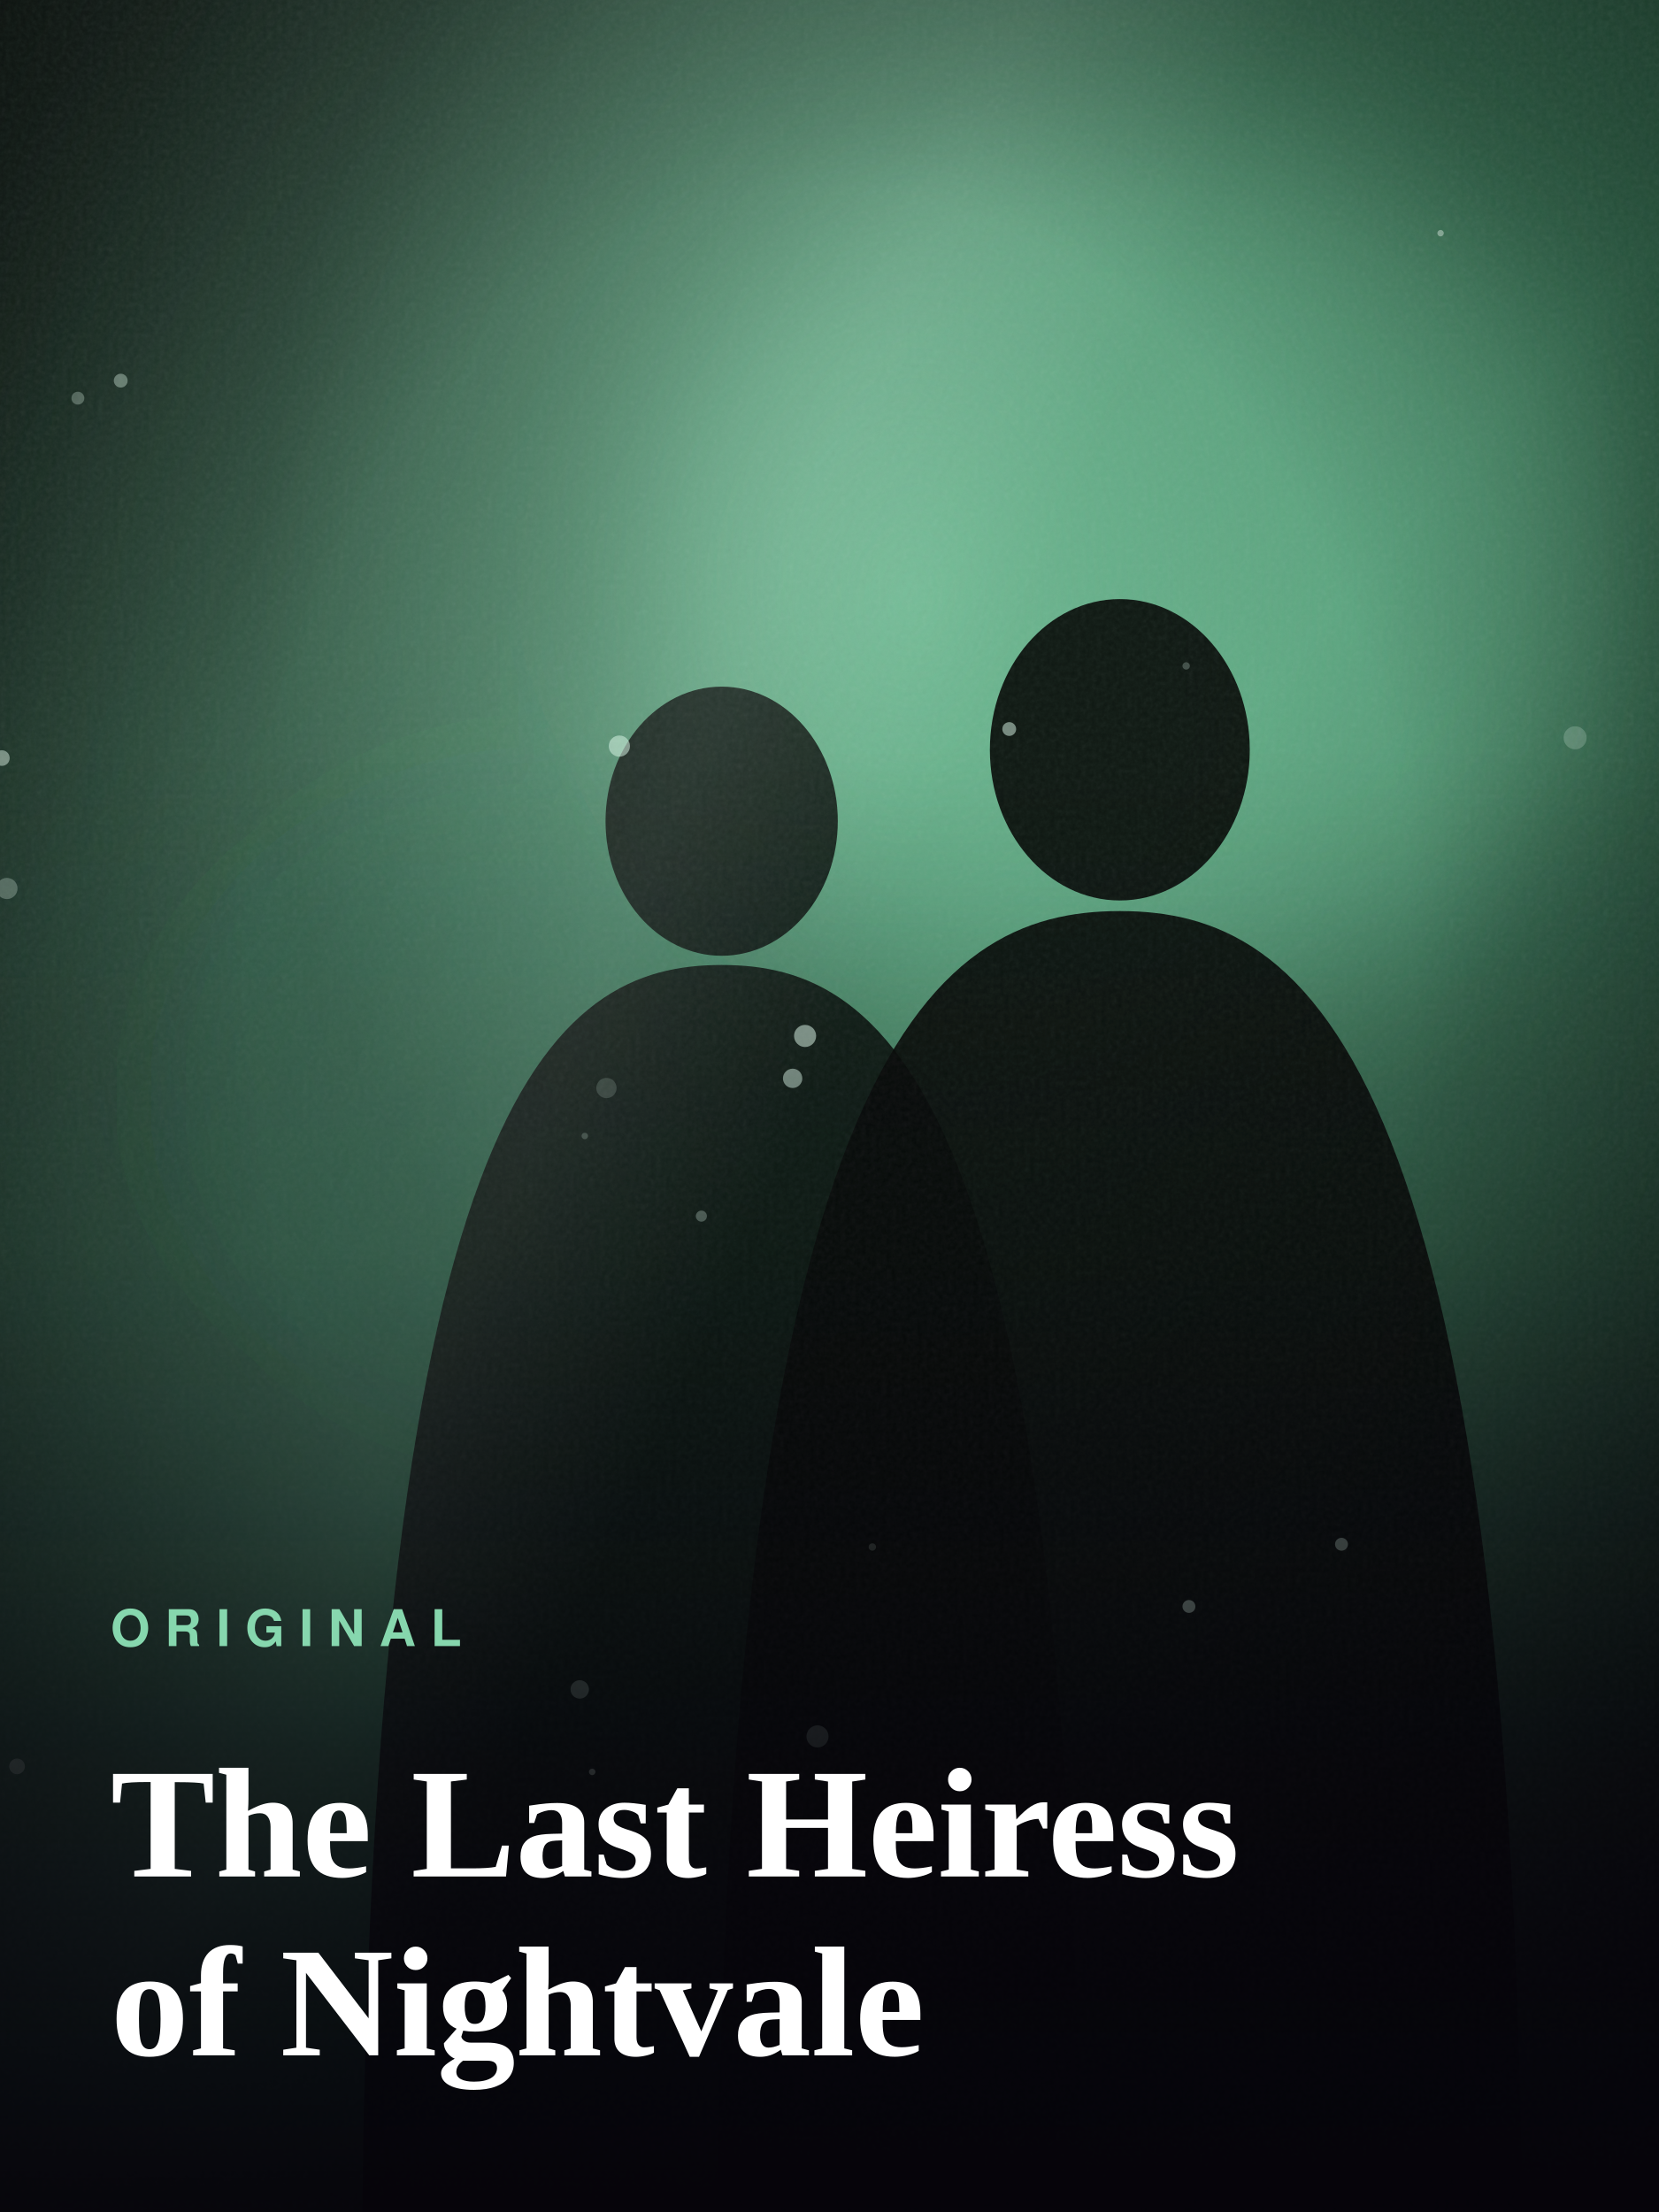
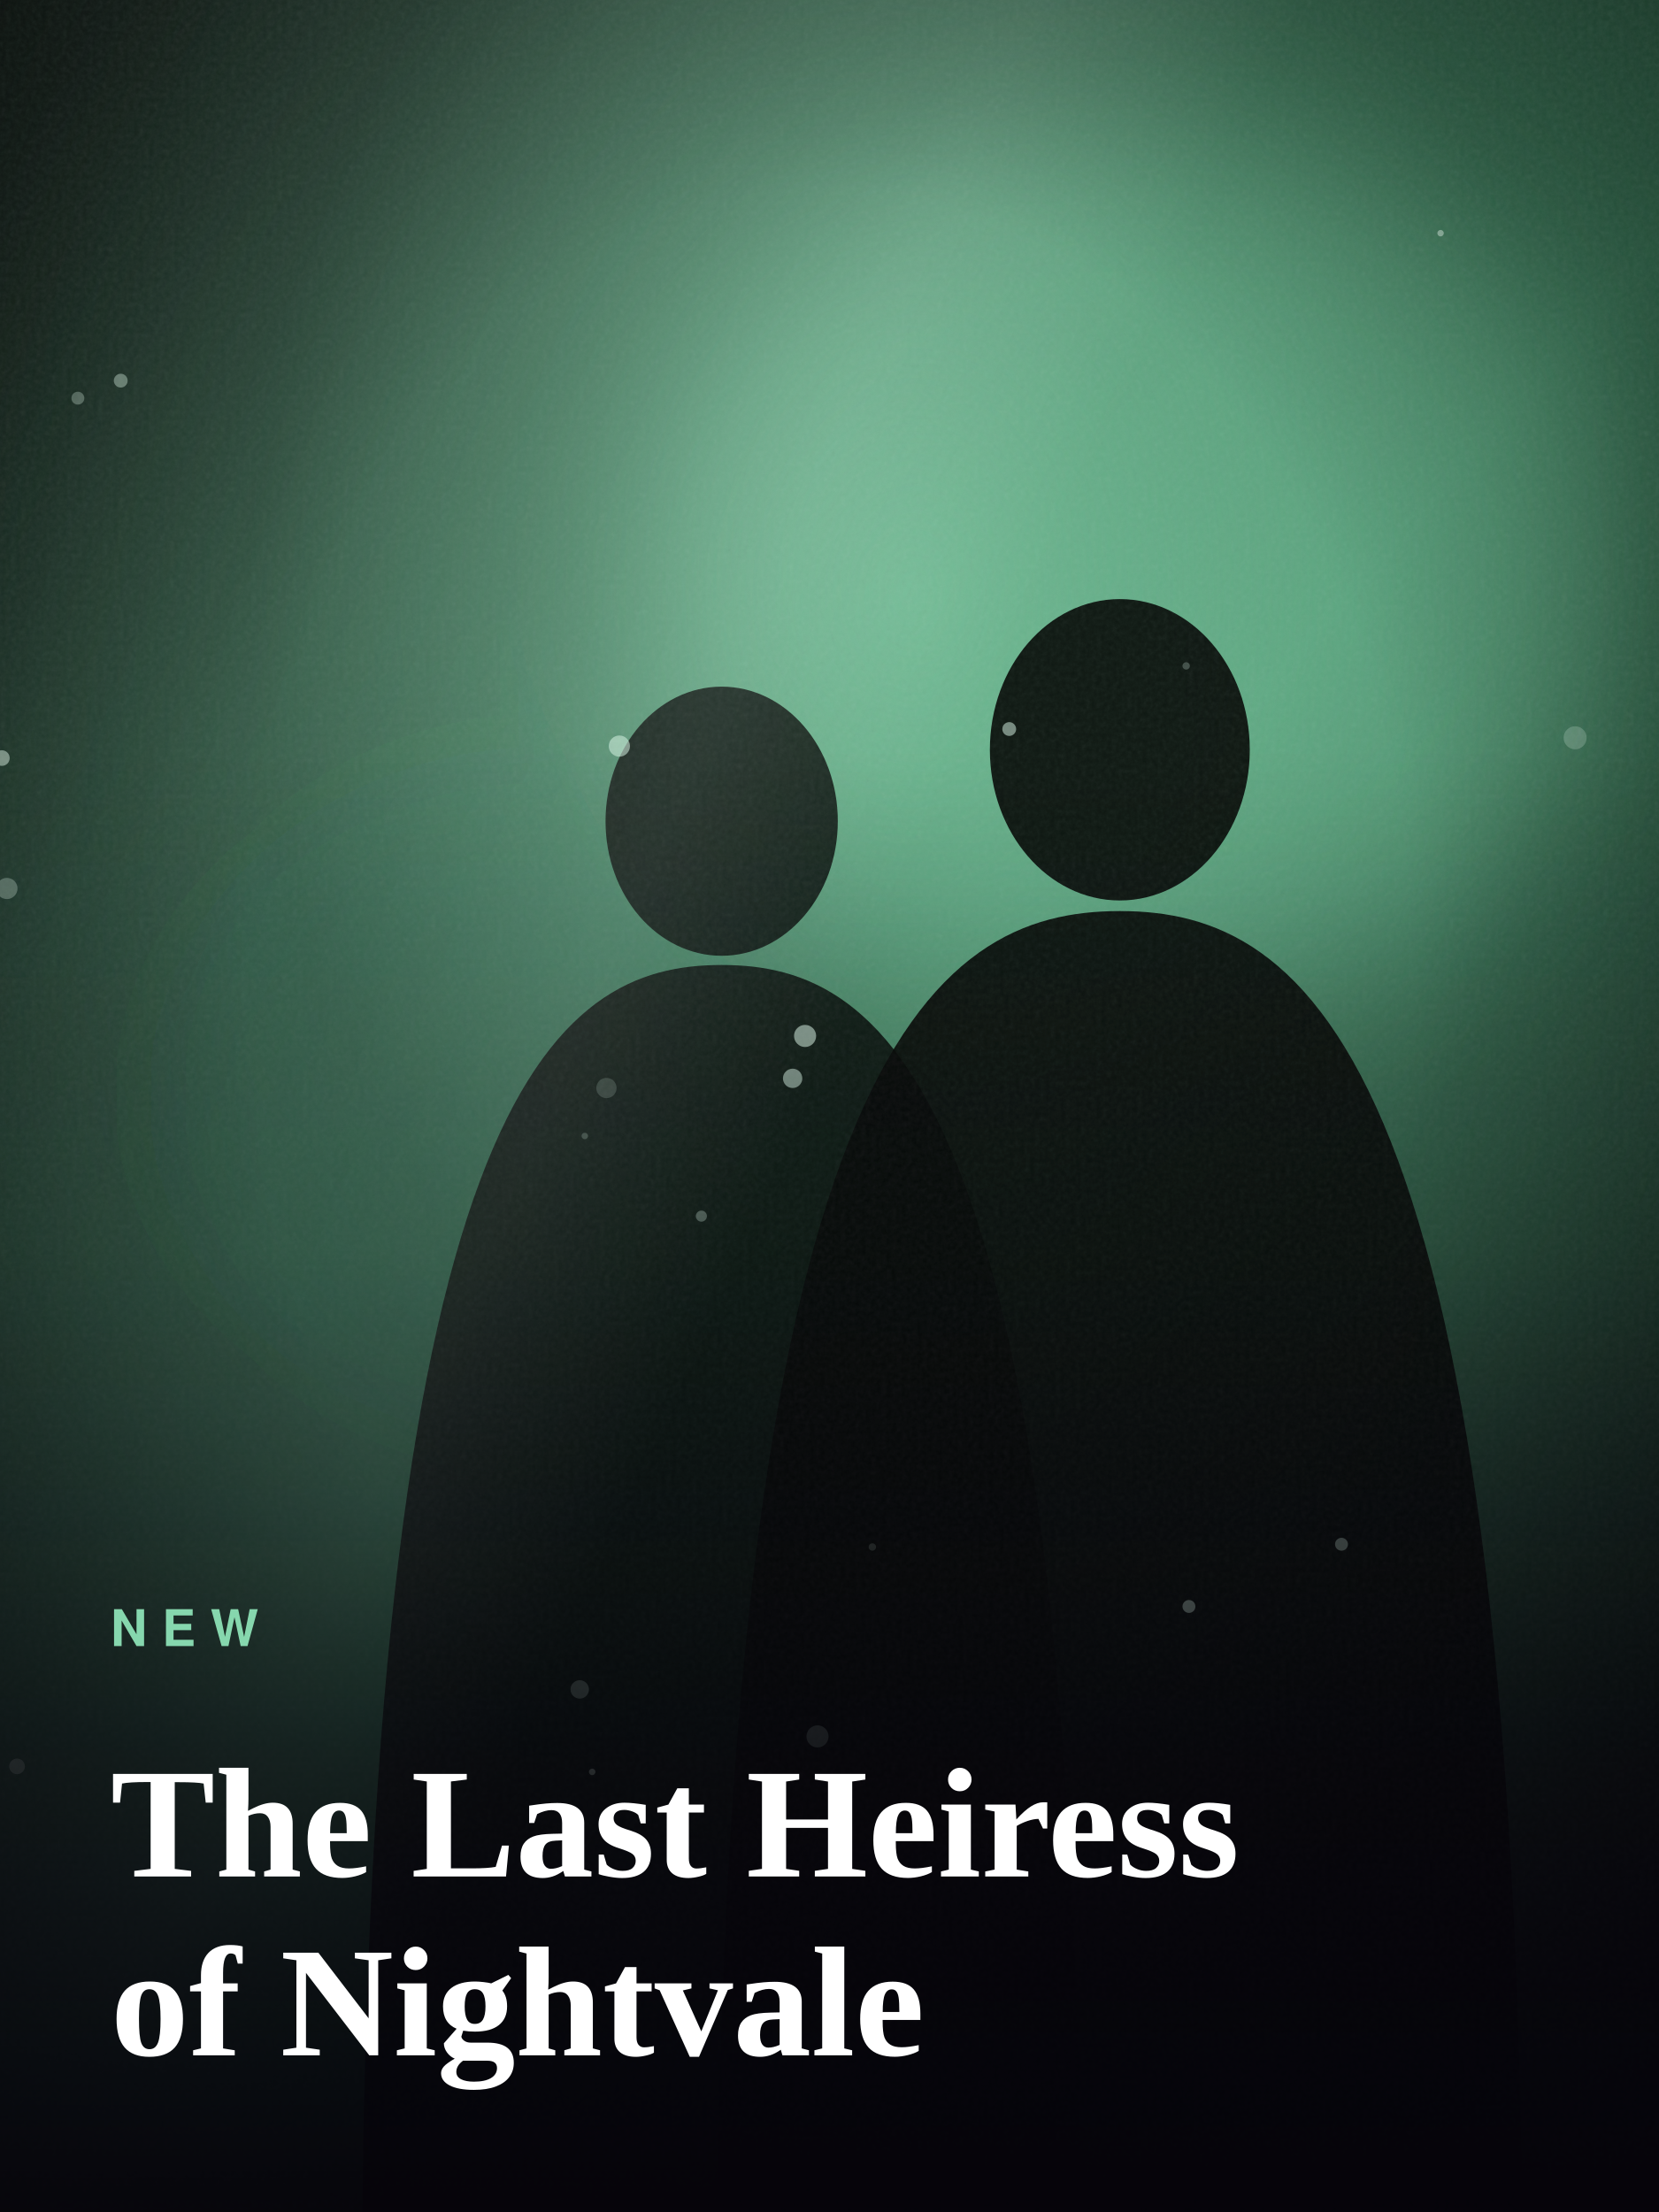
<svg xmlns="http://www.w3.org/2000/svg" width="360" height="480" viewBox="0 0 360 480" role="img" aria-label="The Last Heiress of Nightvale">
  <defs>
    <linearGradient id="sky" x1="0.08" y1="0" x2="0.92" y2="1">
      <stop offset="0" stop-color="#0C1410" />
      <stop offset="0.52" stop-color="#2C6B4B" />
      <stop offset="1" stop-color="#0C1410" />
    </linearGradient>
    <radialGradient id="rim" cx="0.55" cy="0.27" r="0.72">
      <stop offset="0" stop-color="#8CE0B4" stop-opacity="0.62" />
      <stop offset="0.55" stop-color="#8CE0B4" stop-opacity="0.16" />
      <stop offset="1" stop-color="#8CE0B4" stop-opacity="0" />
    </radialGradient>
    <linearGradient id="sweep" x1="0" y1="0" x2="1" y2="0.6">
      <stop offset="0" stop-color="#FFFFFF" stop-opacity="0" />
      <stop offset="0.46" stop-color="#FFFFFF" stop-opacity="0.10" />
      <stop offset="0.58" stop-color="#FFFFFF" stop-opacity="0" />
    </linearGradient>
    <radialGradient id="vig" cx="0.5" cy="0.44" r="0.78">
      <stop offset="0.45" stop-color="#000000" stop-opacity="0" />
      <stop offset="1" stop-color="#000000" stop-opacity="0.62" />
    </radialGradient>
    <filter id="grain" x="0" y="0" width="100%" height="100%">
      <feTurbulence type="fractalNoise" baseFrequency="0.9" numOctaves="3" seed="43" result="n" />
      <feColorMatrix in="n" type="saturate" values="0" />
      <feComponentTransfer>
        <feFuncA type="linear" slope="0.16" />
      </feComponentTransfer>
    </filter>
    <filter id="soft" x="-30%" y="-30%" width="160%" height="160%">
      <feGaussianBlur stdDeviation="16" />
    </filter>
    <linearGradient id="scrim" x1="0" y1="0.34" x2="0" y2="1">
      <stop offset="0" stop-color="#05030A" stop-opacity="0" />
      <stop offset="0.34" stop-color="#05030A" stop-opacity="0.22" />
      <stop offset="0.68" stop-color="#05030A" stop-opacity="0.70" />
      <stop offset="1" stop-color="#05030A" stop-opacity="0.95" />
    </linearGradient>
  </defs>
  <rect width="360" height="480" fill="url(#sky)" />
  <g filter="url(#soft)" opacity="0.9">
    <ellipse cx="248.4" cy="122.4" rx="108.0" ry="93.6" fill="#8CE0B4" opacity="0.30" />
    <ellipse cx="118.8" cy="237.6" rx="86.4" ry="75.6" fill="#123528" opacity="0.24" />
  </g>
  <rect width="360" height="480" fill="url(#rim)" />
  <g opacity="0.85" fill="#050A07">
    <ellipse cx="156.6" cy="178.2" rx="25.2" ry="29.2" />
    <path d="M 78.5 505.2                C 78.5 235.9                  120.8 209.4                  156.6 209.4                C 192.4 209.4                  234.7 235.9                  234.7 505.2                Z" />
  </g>
  <g opacity="0.92" fill="#050A07">
    <ellipse cx="243.0" cy="162.7" rx="28.2" ry="32.7" />
    <path d="M 155.5 508.2                C 155.5 227.4                  202.9 197.7                  243.0 197.7                C 283.1 197.7                  330.5 227.4                  330.5 508.2                Z" />
  </g>
  <rect width="360" height="480" fill="url(#sweep)" />
  <circle cx="312.6" cy="50.6" r="0.7" fill="#D9F7E7" opacity="0.63" />
  <circle cx="219.0" cy="158.2" r="1.5" fill="#D9F7E7" opacity="0.51" />
  <circle cx="257.4" cy="144.5" r="0.8" fill="#D9F7E7" opacity="0.25" />
  <circle cx="0.4" cy="164.5" r="1.7" fill="#D9F7E7" opacity="0.66" />
  <circle cx="-3.7" cy="136.4" r="1.4" fill="#D9F7E7" opacity="0.47" />
  <circle cx="189.3" cy="335.7" r="0.8" fill="#D9F7E7" opacity="0.23" />
  <circle cx="126.9" cy="246.5" r="0.7" fill="#D9F7E7" opacity="0.26" />
  <circle cx="-8.6" cy="253.9" r="1.7" fill="#D9F7E7" opacity="0.22" />
  <circle cx="174.7" cy="224.8" r="2.4" fill="#D9F7E7" opacity="0.61" />
  <circle cx="16.9" cy="86.4" r="1.4" fill="#D9F7E7" opacity="0.41" />
  <circle cx="125.8" cy="366.6" r="2.0" fill="#D9F7E7" opacity="0.34" />
  <circle cx="-5.8" cy="131.3" r="1.3" fill="#D9F7E7" opacity="0.32" />
  <circle cx="152.2" cy="263.9" r="1.2" fill="#D9F7E7" opacity="0.36" />
  <circle cx="134.4" cy="161.9" r="2.3" fill="#D9F7E7" opacity="0.53" />
  <circle cx="258.0" cy="348.6" r="1.4" fill="#D9F7E7" opacity="0.57" />
  <circle cx="341.8" cy="160.1" r="2.5" fill="#D9F7E7" opacity="0.29" />
  <circle cx="172.0" cy="234.0" r="2.1" fill="#D9F7E7" opacity="0.56" />
  <circle cx="1.5" cy="192.8" r="2.3" fill="#D9F7E7" opacity="0.41" />
  <circle cx="362.1" cy="58.5" r="1.3" fill="#D9F7E7" opacity="0.41" />
  <circle cx="291.1" cy="335.1" r="1.4" fill="#D9F7E7" opacity="0.49" />
  <circle cx="131.6" cy="236.1" r="2.2" fill="#D9F7E7" opacity="0.20" />
  <circle cx="177.4" cy="376.8" r="2.4" fill="#D9F7E7" opacity="0.27" />
  <circle cx="128.5" cy="384.5" r="0.7" fill="#D9F7E7" opacity="0.52" />
  <circle cx="26.2" cy="82.6" r="1.5" fill="#D9F7E7" opacity="0.52" />
  <circle cx="3.7" cy="383.3" r="1.7" fill="#D9F7E7" opacity="0.55" />
  <circle cx="-3.2" cy="291.3" r="2.1" fill="#D9F7E7" opacity="0.45" />
  <rect width="360" height="480" fill="url(#vig)" />
  <rect width="360" height="480" filter="url(#grain)" opacity="0.5" />
  <rect width="360" height="480" fill="url(#scrim)" />
-   <text x="24" y="357.2" font-family="Helvetica Neue, Helvetica, Arial, sans-serif" font-size="11" font-weight="700" letter-spacing="3.2" fill="#8CE0B4" opacity="0.95">ORIGINAL</text>
+   <text x="24" y="357.2" font-family="Helvetica Neue, Helvetica, Arial, sans-serif" font-size="11" font-weight="700" letter-spacing="3.2" fill="#8CE0B4" opacity="0.95">NEW</text>
  <text x="24" y="407.2" font-family="Georgia, Times New Roman, serif" font-size="34" font-weight="700" fill="#FFFFFF">
    <tspan x="24" dy="0">The Last Heiress</tspan>
    <tspan x="24" dy="38.8">of Nightvale</tspan>
  </text>
</svg>
